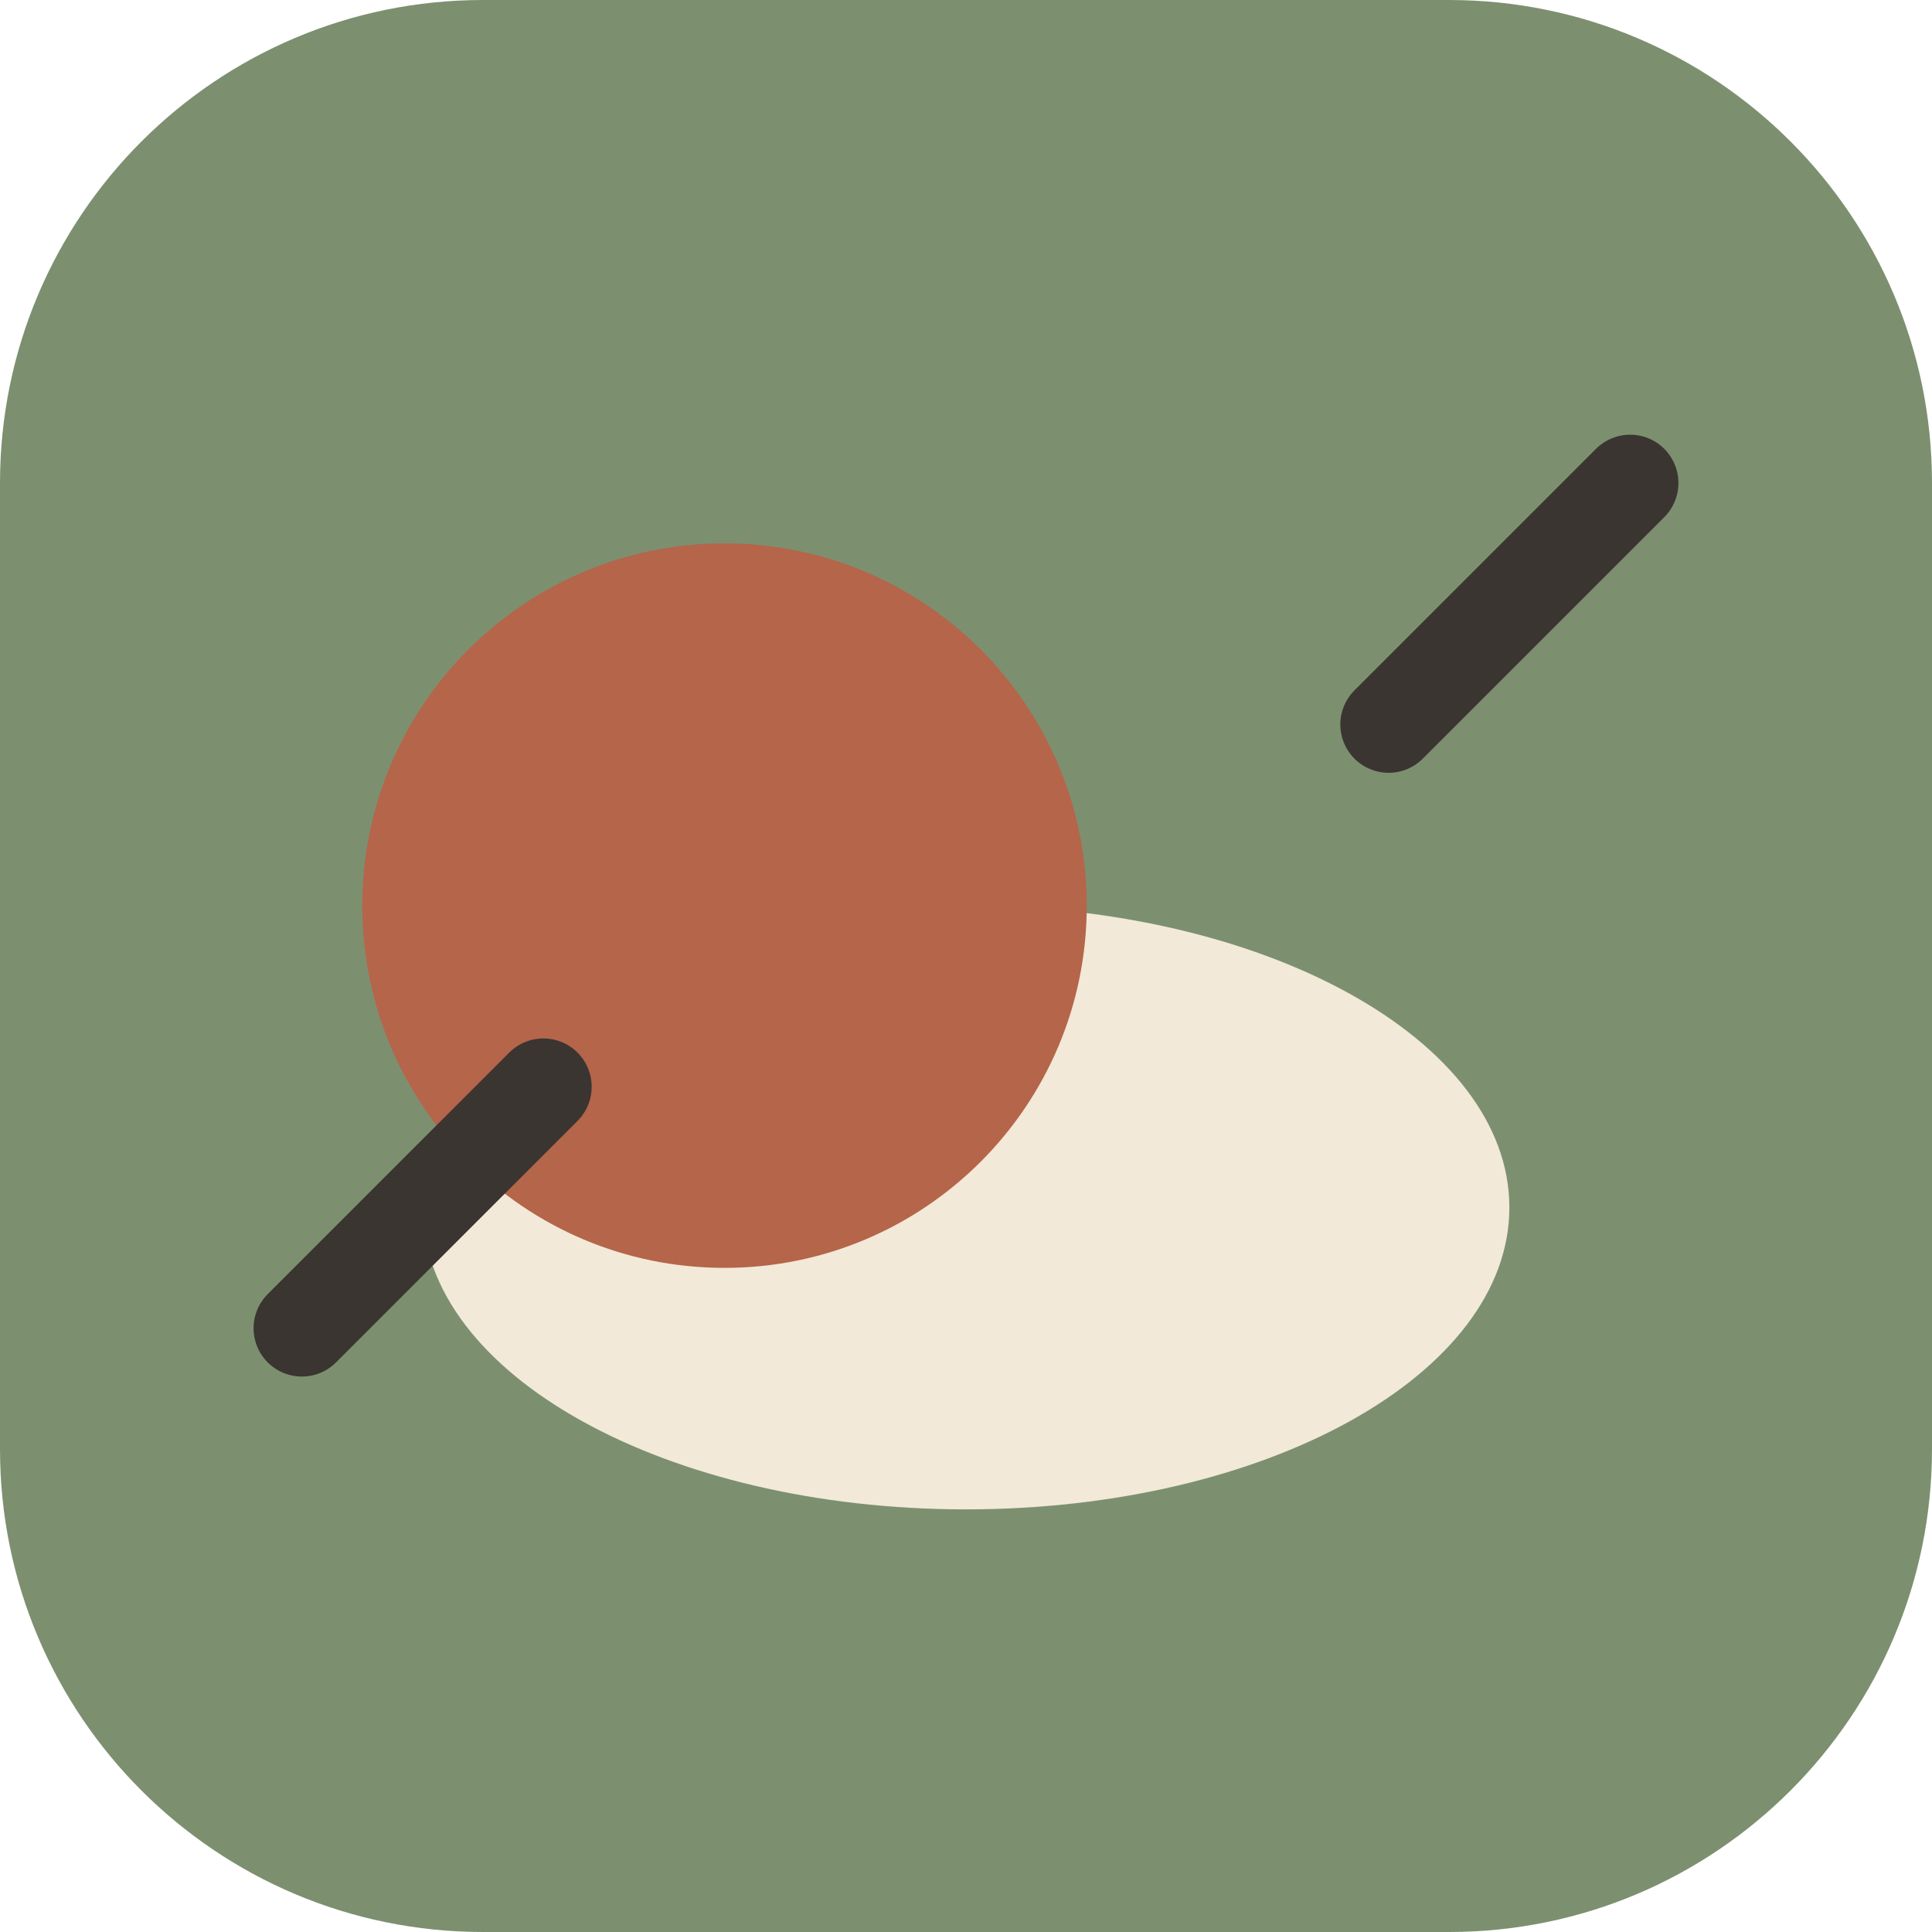
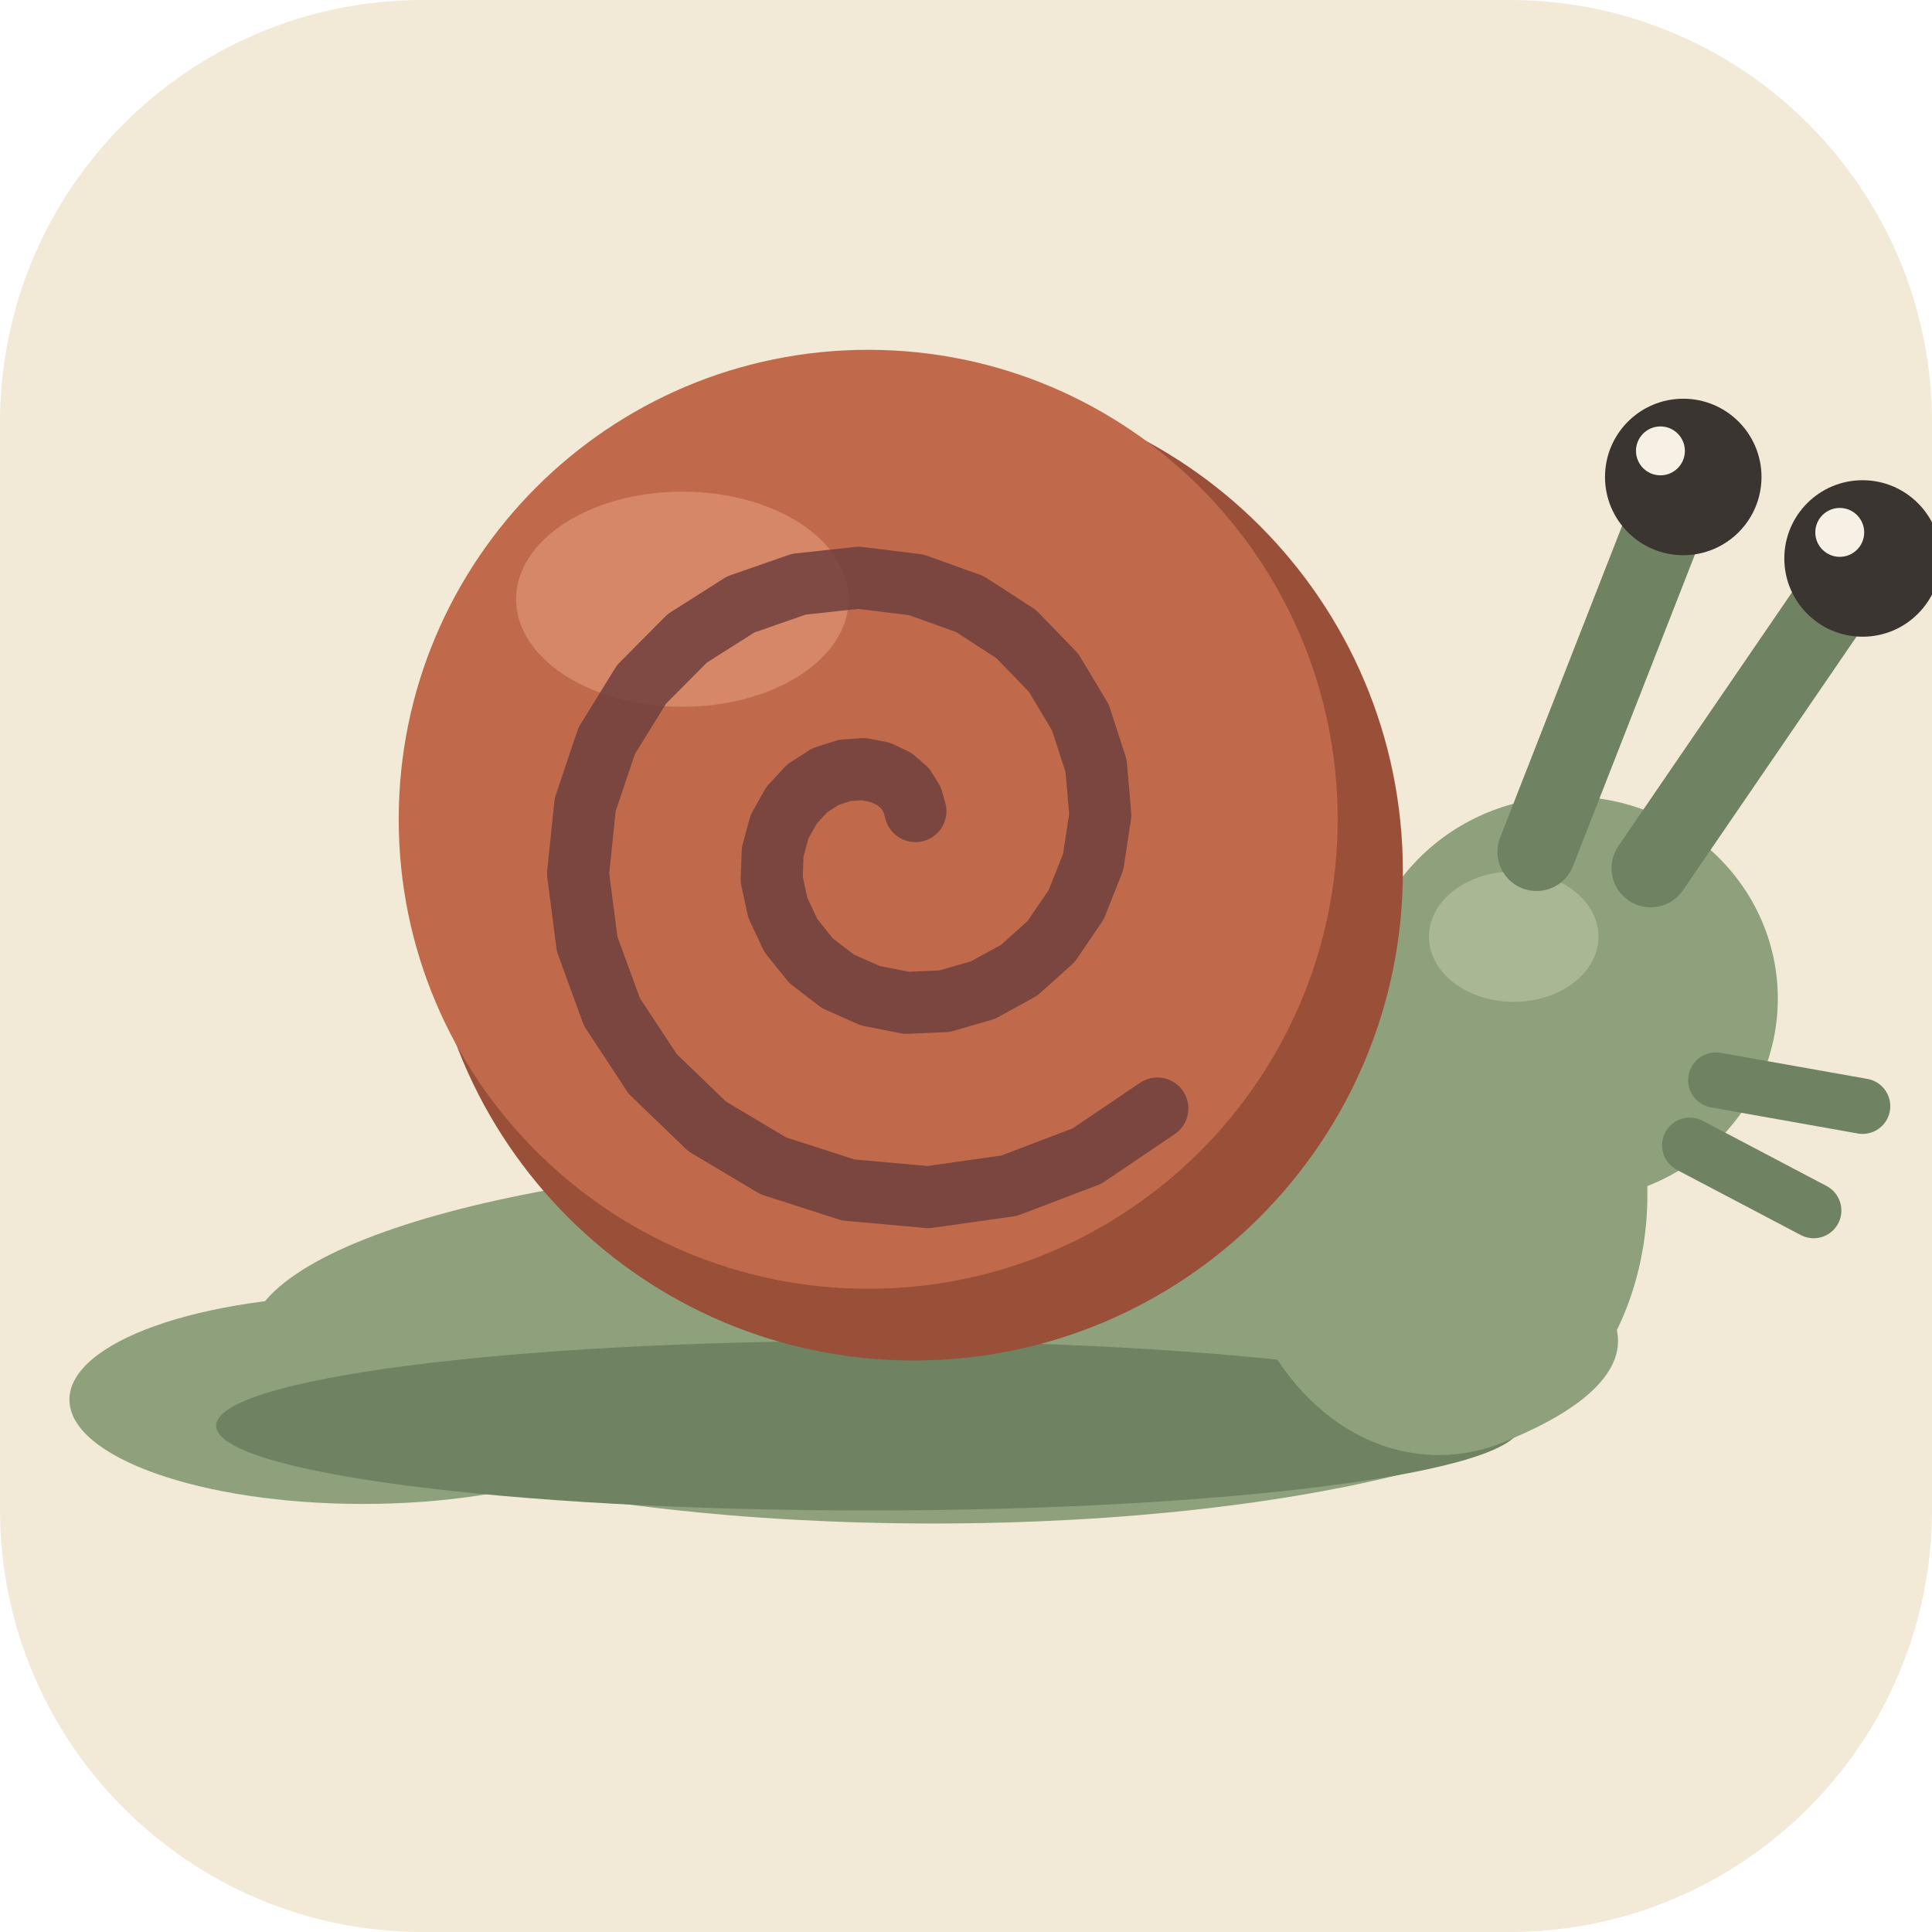
- <svg xmlns="http://www.w3.org/2000/svg" viewBox="0 0 32 32">
-   <rect width="32" height="32" rx="8" fill="#7c9070" />
-   <ellipse cx="16" cy="20" rx="9" ry="5" fill="#f2e9d8" />
-   <circle cx="12" cy="15" r="6" fill="#b5654a" />
-   <path d="M9 18 L5 22 M23 12 L27 8" stroke="#3a3530" stroke-width="1.6" stroke-linecap="round" />
+ <svg xmlns="http://www.w3.org/2000/svg" viewBox="0 0 64 64">
+   <rect width="64" height="64" rx="14" fill="#f2e9d6" />
+   <g transform="translate(32 32) scale(1.08) translate(-32 -33.5)">
+     <ellipse cx="13.5" cy="46.8" rx="9" ry="3.2" fill="#8fa07d" />
+     <ellipse cx="31" cy="45" rx="21" ry="5.6" fill="#8fa07d" />
+     <ellipse cx="29" cy="47.6" rx="20" ry="2.6" fill="#6f8261" />
+     <ellipse cx="46.5" cy="40.5" rx="6.4" ry="8" fill="#8fa07d" />
+     <ellipse cx="50.5" cy="34.5" rx="6.4" ry="6.2" fill="#8fa07d" />
+     <ellipse cx="48.8" cy="32.6" rx="2.6" ry="2" fill="#b4c09e" opacity="0.7" />
+     <ellipse cx="30.4" cy="30.6" rx="15" ry="15" fill="#9a4f38" />
+     <ellipse cx="29" cy="29" rx="14.4" ry="14.4" fill="#c06a4b" />
+     <ellipse cx="23.3" cy="22.25" rx="5.1" ry="3.3" fill="#dc9070" opacity="0.75" />
+     <polyline points="37.87,37.87 35.71,39.33 33.32,40.24 30.84,40.59 28.39,40.37 26.09,39.63 24.06,38.42 22.39,36.81 21.14,34.91 20.38,32.83 20.1,30.67 20.32,28.55 20.98,26.59 22.05,24.86 23.45,23.45 25.09,22.41 26.87,21.79 28.7,21.59 30.48,21.81 32.12,22.4 33.54,23.32 34.69,24.51 35.51,25.88 35.99,27.36 36.12,28.87 35.9,30.31 35.38,31.62 34.61,32.75 33.63,33.63 32.52,34.24 31.34,34.58 30.17,34.63 29.06,34.41 28.07,33.97 27.25,33.34 26.63,32.57 26.23,31.72 26.04,30.85 26.07,30 26.28,29.23 26.65,28.57 27.13,28.05 27.69,27.69 28.28,27.5 28.85,27.46 29.37,27.56 29.81,27.77 30.14,28.06 30.35,28.4 30.45,28.75" fill="none" stroke="#6e3f3d" stroke-width="1.9" stroke-linecap="round" stroke-linejoin="round" opacity="0.85" />
+     <polyline points="49.5,30 54,18.5" fill="none" stroke="#6f8261" stroke-width="2.4" stroke-linecap="round" stroke-linejoin="round" />
+     <ellipse cx="54" cy="18.5" rx="2.4" ry="2.4" fill="#3a3530" />
+     <ellipse cx="53.3" cy="17.7" rx="0.75" ry="0.75" fill="#f6f1e4" />
+     <polyline points="53,30.5 59.5,21" fill="none" stroke="#6f8261" stroke-width="2.4" stroke-linecap="round" stroke-linejoin="round" />
+     <ellipse cx="59.5" cy="21" rx="2.4" ry="2.4" fill="#3a3530" />
+     <ellipse cx="58.8" cy="20.2" rx="0.75" ry="0.75" fill="#f6f1e4" />
+     <polyline points="55,37 59.5,37.8" fill="none" stroke="#6f8261" stroke-width="1.7" stroke-linecap="round" stroke-linejoin="round" />
+     <polyline points="54.2,39 58,41" fill="none" stroke="#6f8261" stroke-width="1.7" stroke-linecap="round" stroke-linejoin="round" />
+   </g>
</svg>
